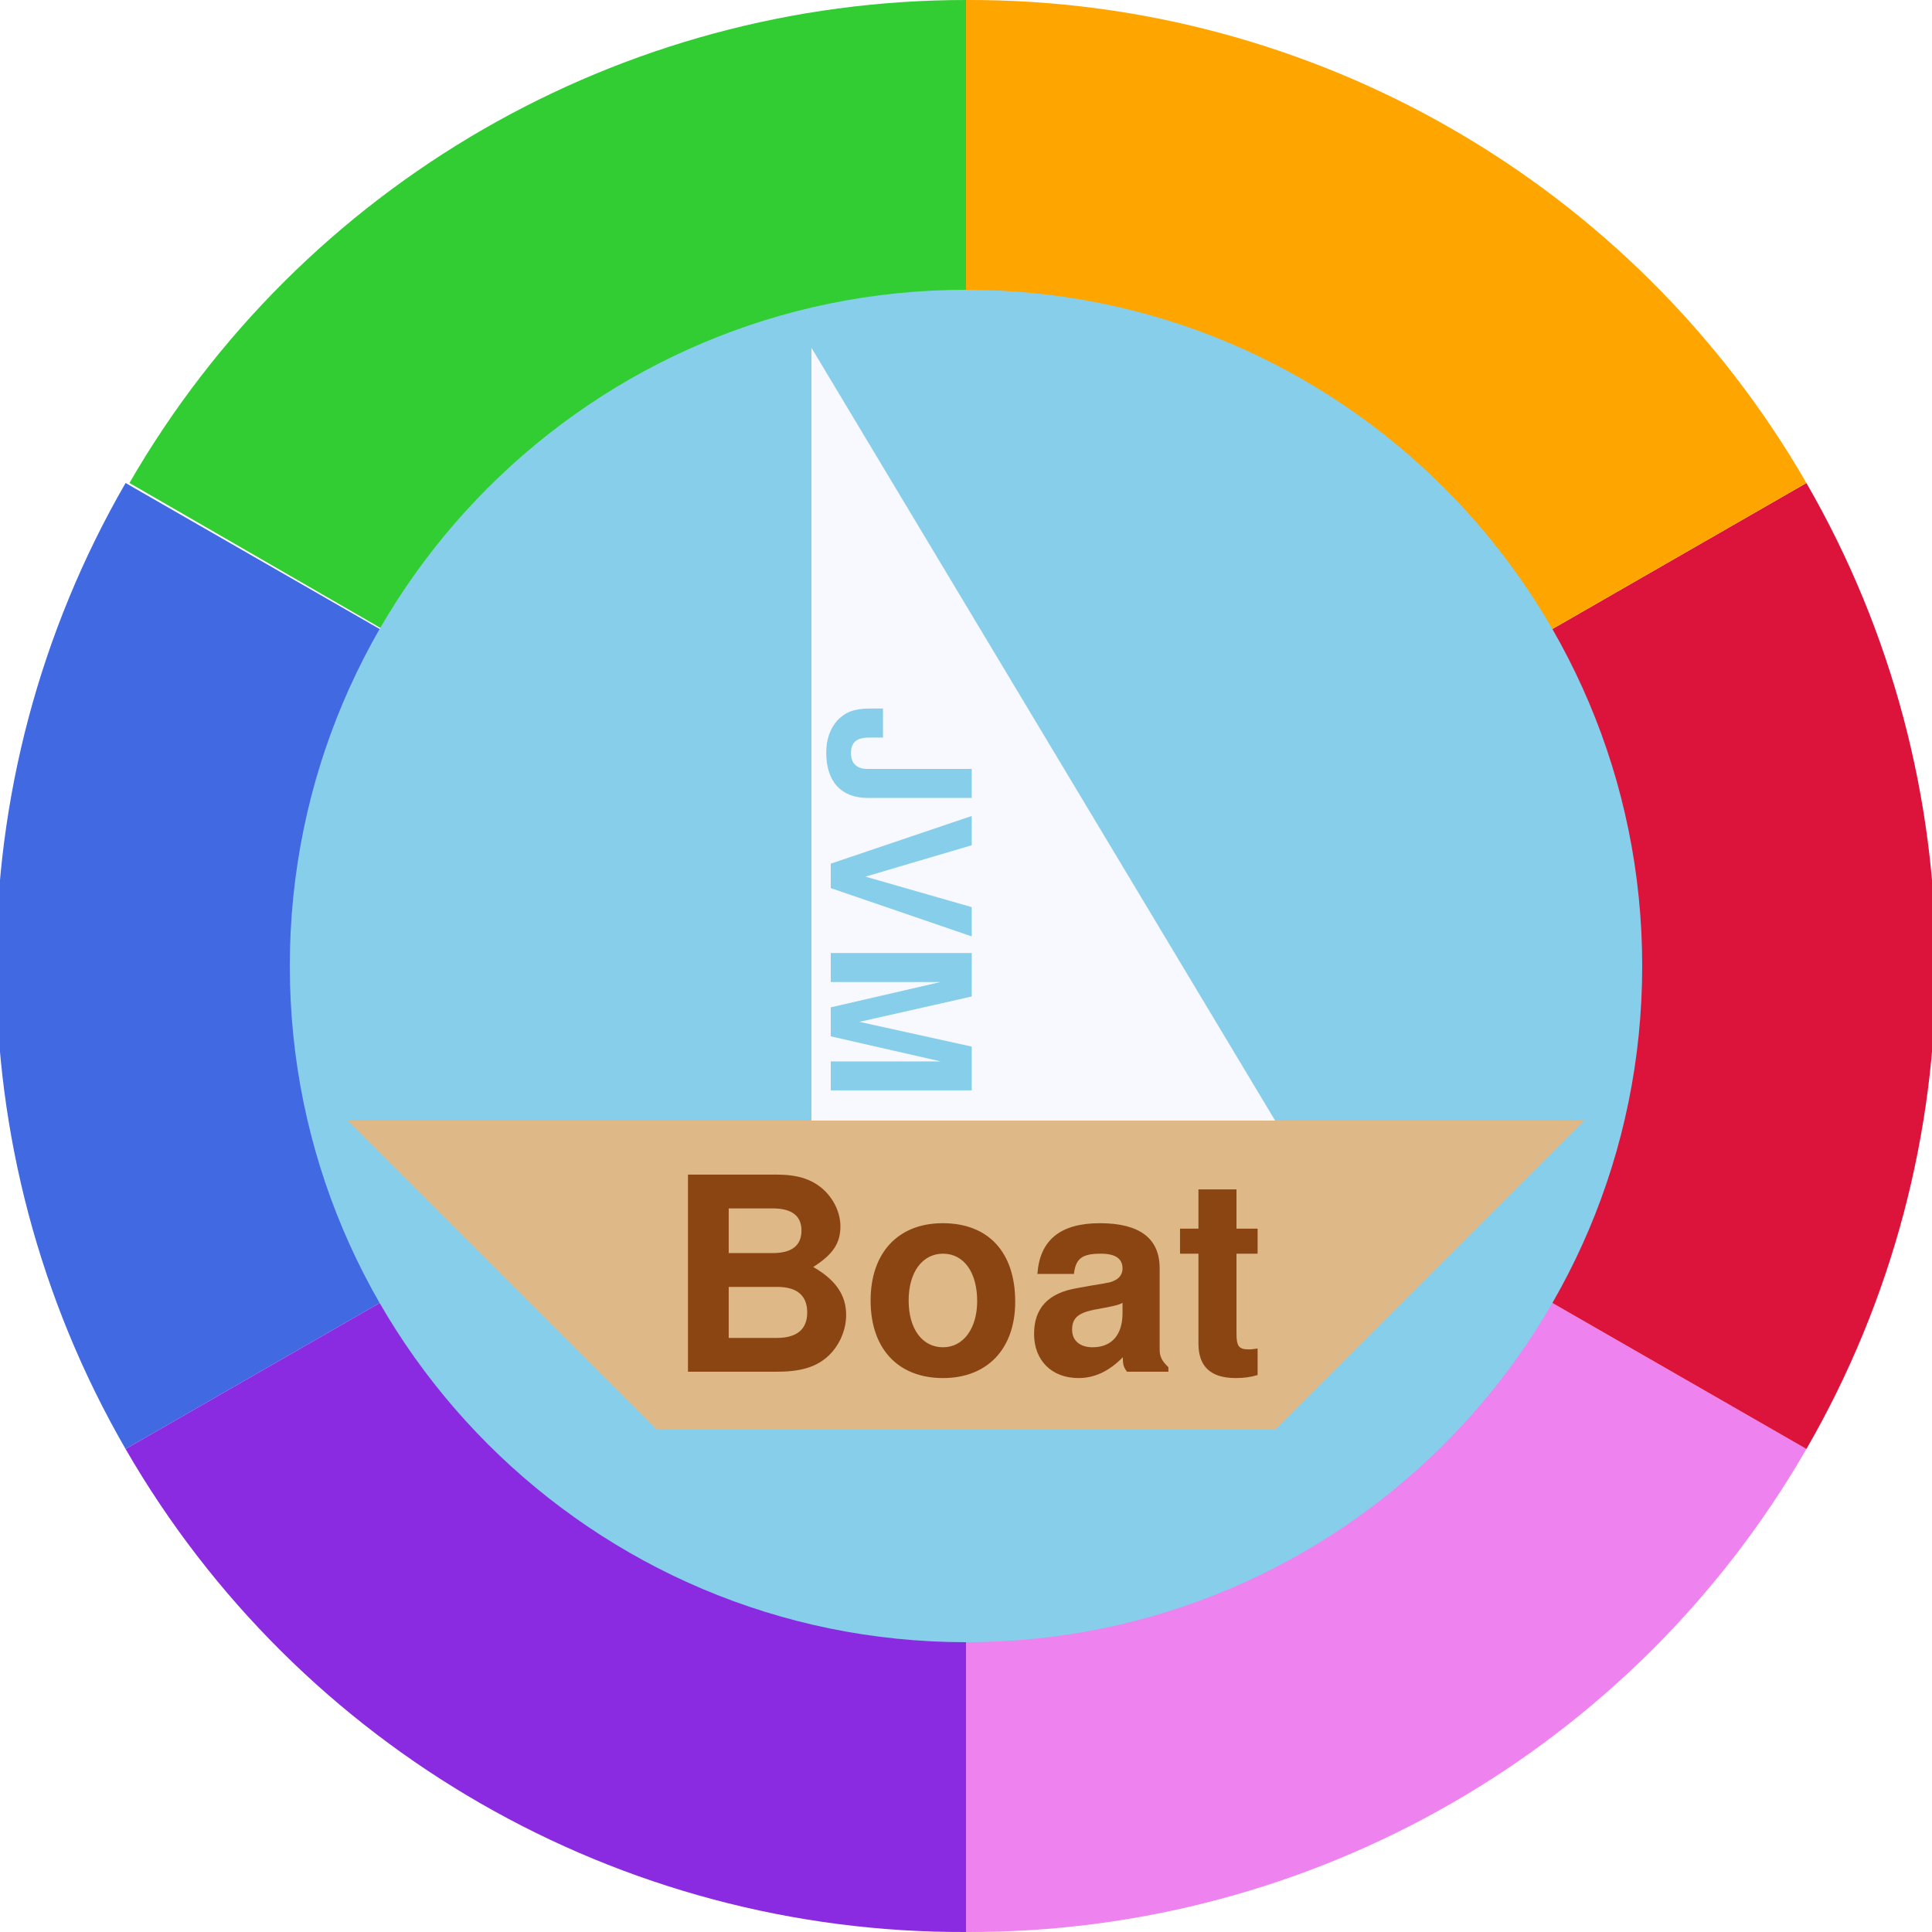
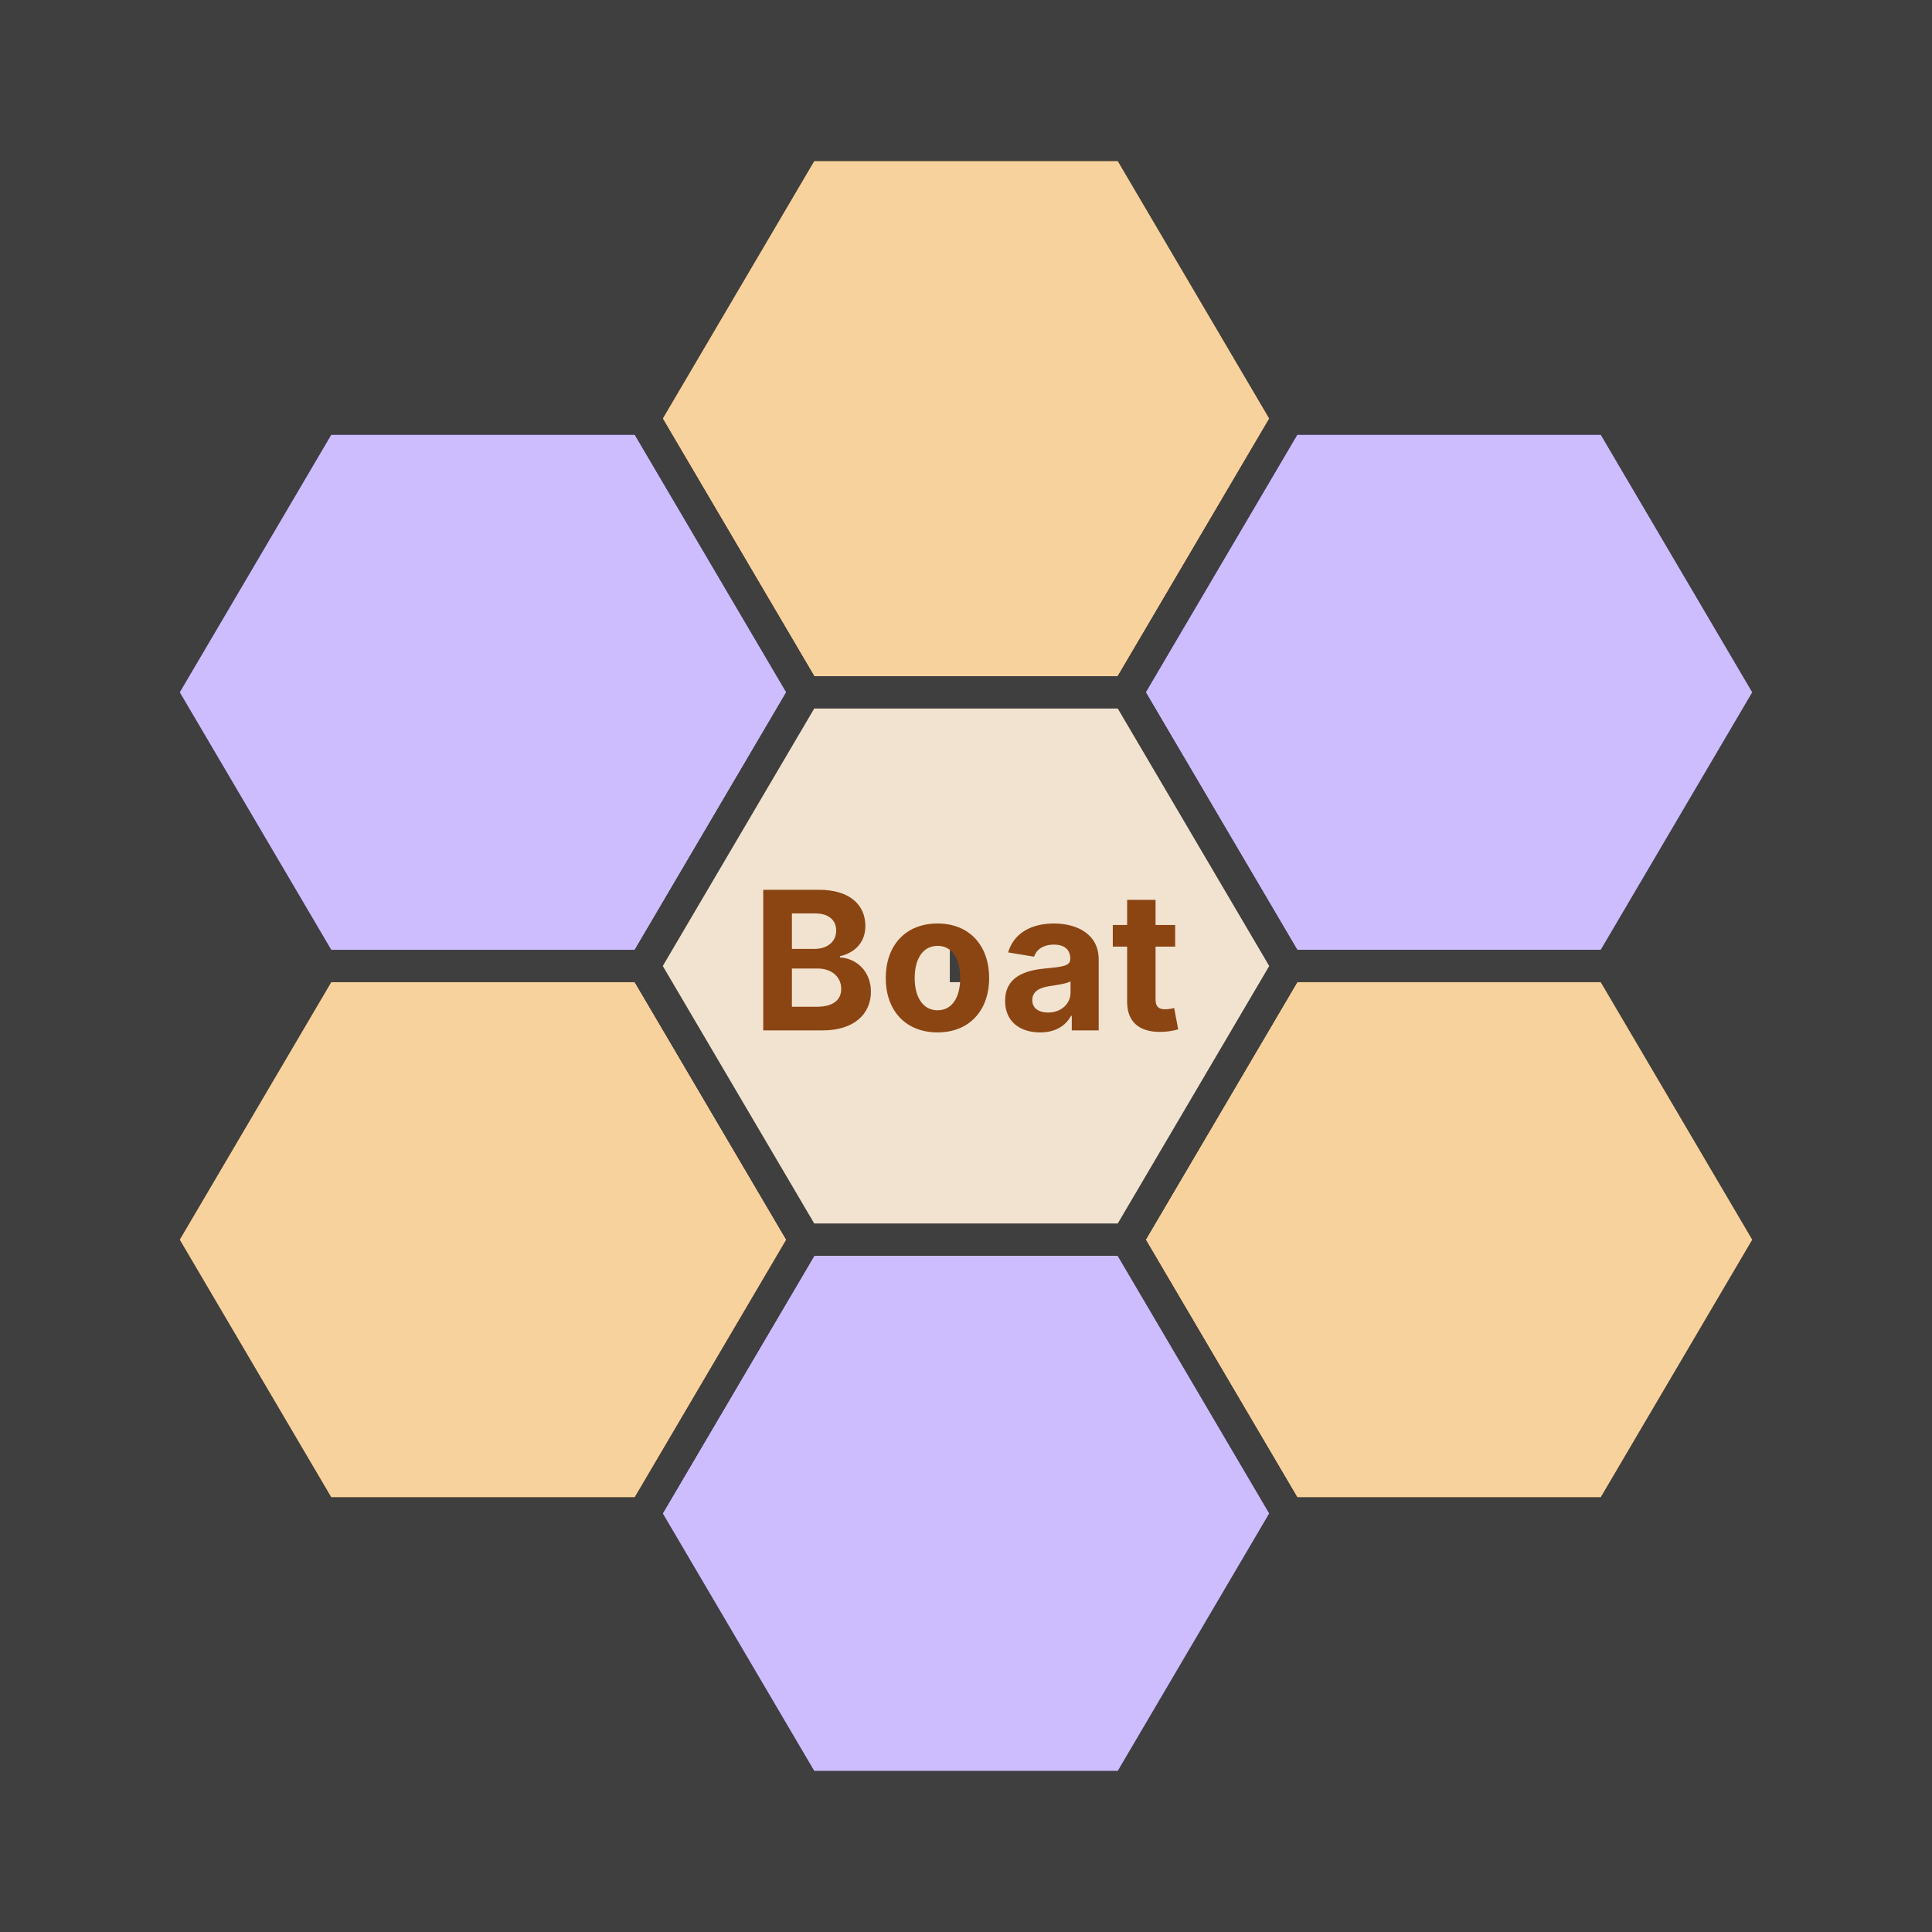
- <svg xmlns="http://www.w3.org/2000/svg" width="100" height="100">
-   <g id="group-color" stroke="none" stroke-width="none">
-     <path id="element-color-1" d="M50,50 m0,-50 a50,50,1,0,0,-43.3,25 L50,50 z" fill="LimeGreen" />
-     <path id="element-color-2" d="M50,50 m-43.5,-25 a50,50,1,0,0,0,50 L50,50 z" fill="RoyalBlue" />
-     <path id="element-color-3" d="M50,50 m-43.5,25 a50,50,1,0,0,43.5,25 L50,50 z" fill="BlueViolet" />
-     <path id="element-color-4" d="M50,50 m0,50 a50,50,1,0,0,43.5,-25 L50,50 z" fill="Violet" />
-     <path id="element-color-5" d="M50,50 m43.5,25 a50,50,1,0,0,0,-50 L50,50 z" fill="Crimson" />
-     <path id="element-color-6" d="M50,50 m43.5,-25 a50,50,1,0,0,-43.5,-25 L50,50 z" fill="Orange" />
-     <circle cx="50" cy="50" r="35" fill="SkyBlue" />
-     <path id="element-boat" d="M50,50 m-32,8 l64,0 l-16,16 l-32,0 z" fill="BurlyWood" />
-     <path id="element-sail" d="M50,50 m-8,-32 l24,40 l-24,0 z" fill="GhostWhite" />
+ <svg xmlns="http://www.w3.org/2000/svg" width="120" height="120">
+   <g id="group-background">
+     <path id="background" d="M60,60 m-60,-60 l120,0 l0,120 l-120,0 l0,-120 z" fill="#3f3f3f" />
  </g>
-   <g id="group-text" font-family="Helvetica, Arial, sans-serif" font-weight="bold">
-     <text id="element-boat" x="50" y="71" text-anchor="middle" font-size="14" fill="SaddleBrown">
+   <g id="group-hive" fill="#fefefe" stroke="#3f3f3f" stroke-width="2" stroke-linecap="square" stroke-miterlimit="100">
+     <path id="hive-top" d="M60,60 m-10,-51 l20,0 l10,17 l-10,17 l-20,0 l-10,-17 l10,-17" />
+     <path id="hive-right-top" d="M60,60 m20,-34 l20,0 l10,17 l-10,17 l-20,0 l-10,-17 l10,-17" />
+     <path id="hive-right-bottom" d="M60,60 m20,0 l20,0 l10,17 l-10,17 l-20,0 l-10,-17 l10,-17" />
+     <path id="hive-bottom" d="M60,60 m-10,17 l20,0 l10,17 l-10,17 l-20,0 l-10,-17 l10,-17" />
+     <path id="hive-left-bottom" d="M60,60 m-40,0 l20,0 l10,17 l-10,17 l-20,0 l-10,-17 l10,-17" />
+     <path id="hive-left-top" d="M60,60 m-40,-34 l20,0 l10,17 l-10,17 l-20,0 l-10,-17 l10,-17" />
+   </g>
+   <g id="group-color" fill="#fefefe" stroke="#3f3f3f" stroke-width="2" stroke-linecap="square" stroke-miterlimit="100">
+     <path id="color-top" d="M60,60 m-10,-51 l20,0 l10,17 l-10,17 l-20,0 l-10,-17 l10,-17" fill="#ec8b00" fill-opacity="0.382" />
+     <path id="color-right-top" d="M60,60 m20,-34 l20,0 l10,17 l-10,17 l-20,0 l-10,-17 l10,-17" fill="#7f52ff" fill-opacity="0.382" />
+     <path id="color-right-bottom" d="M60,60 m20,0 l20,0 l10,17 l-10,17 l-20,0 l-10,-17 l10,-17" fill="#ec8b00" fill-opacity="0.382" />
+     <path id="color-bottom" d="M60,60 m-10,17 l20,0 l10,17 l-10,17 l-20,0 l-10,-17 l10,-17" fill="#7f52ff" fill-opacity="0.382" />
+     <path id="color-left-bottom" d="M60,60 m-40,0 l20,0 l10,17 l-10,17 l-20,0 l-10,-17 l10,-17" fill="#ec8b00" fill-opacity="0.382" />
+     <path id="color-left-top" d="M60,60 m-40,-34 l20,0 l10,17 l-10,17 l-20,0 l-10,-17 l10,-17" fill="#7f52ff" fill-opacity="0.382" />
+   </g>
+   <g id="group-title">
+     <path id="text-background" d="M60,60 m-10,-17 l20,0 l10,17 l-10,17 l-20,0 l-10,-17 l10,-17" stroke-width="2" stroke-linecap="square" stroke-miterlimit="100" fill="#fefefe" stroke="#3f3f3f" />
+     <path id="text-color" d="M60,60 m-10,-17 l20,0 l10,17 l-10,17 l-20,0 l-10,-17 l10,-17" stroke-width="2" stroke-linecap="square" stroke-miterlimit="100" fill="BurlyWood" stroke="#3f3f3f" fill-opacity="0.382" />
+     <text id="text-boat" x="60" y="64" text-anchor="middle" font-family="Inter,Arial,sans-serif" font-size="12" font-weight="bold" fill="SaddleBrown">
      Boat
-     </text>
-     <text id="element-jvm" x="43" y="57" text-anchor="end" font-size="10" transform="rotate(90, 43, 57)" fill="SkyBlue">
-       JVM
    </text>
  </g>
</svg>
